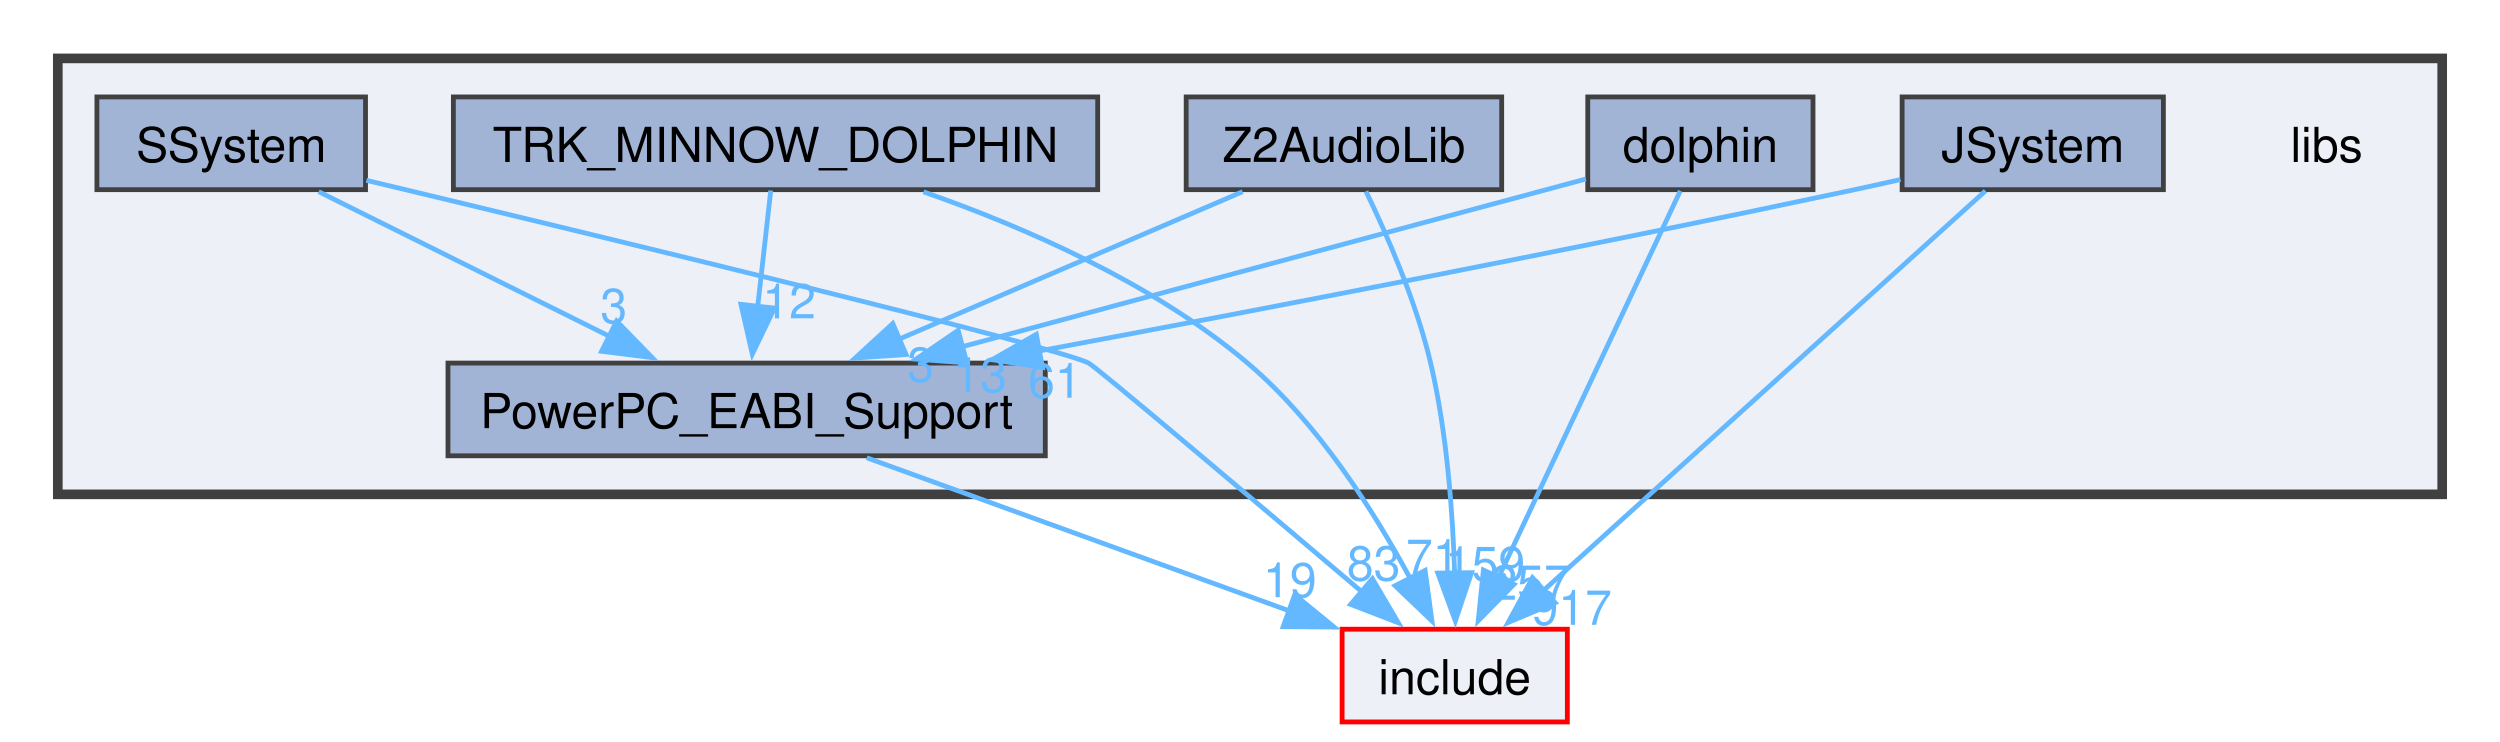
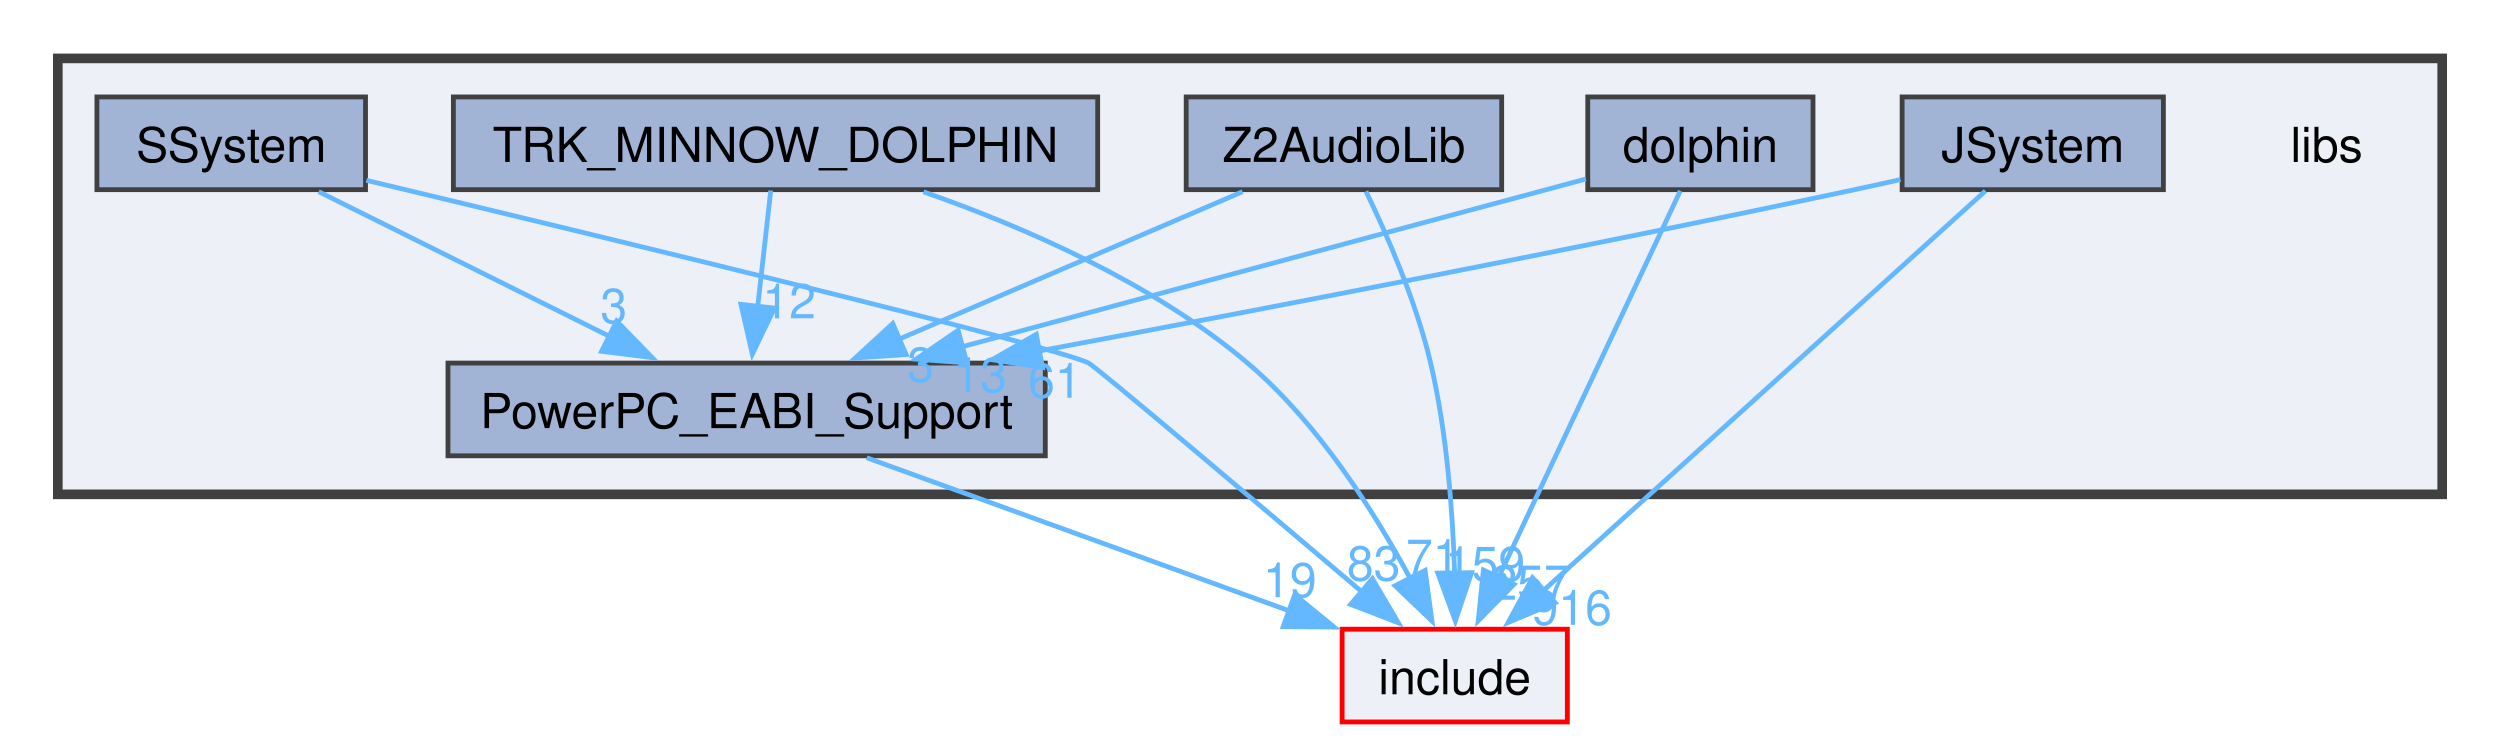
<svg xmlns="http://www.w3.org/2000/svg" xmlns:xlink="http://www.w3.org/1999/xlink" width="519pt" height="154pt" viewBox="0.00 0.00 519.00 153.75">
  <g id="graph0" class="graph" transform="scale(1 1) rotate(0) translate(4 149.75)">
    <g id="clust1" class="cluster">
      <g id="a_clust1">
        <a xlink:href="dir_6719ab1f1f7655efc2fa43f7eb574fd1.html" target="_top">
          <polygon fill="#edf0f7" stroke="#404040" stroke-width="2" points="8,-47.25 8,-137.75 503,-137.75 503,-47.25 8,-47.25" />
        </a>
      </g>
    </g>
    <g id="node1" class="node">
      <text text-anchor="middle" x="479" y="-116.25" font-family="Helvetica,sans-Serif" font-size="10.00">libs</text>
    </g>
    <g id="node2" class="node">
      <g id="a_node2">
        <a xlink:href="dir_22235b545bd11e9cf035754dc4797b88.html" target="_top" xlink:title="dolphin">
          <polygon fill="#a2b4d6" stroke="#404040" points="372.38,-129.75 325.62,-129.75 325.62,-110.5 372.38,-110.5 372.38,-129.75" />
          <text text-anchor="middle" x="349" y="-116.25" font-family="Helvetica,sans-Serif" font-size="10.00">dolphin</text>
        </a>
      </g>
    </g>
    <g id="node4" class="node">
      <g id="a_node4">
        <a xlink:href="dir_db1709413e4853dbf382363385ab04a7.html" target="_top" xlink:title="PowerPC_EABI_Support">
          <polygon fill="#a2b4d6" stroke="#404040" points="213,-74.5 89,-74.5 89,-55.25 213,-55.25 213,-74.5" />
          <text text-anchor="middle" x="151" y="-61" font-family="Helvetica,sans-Serif" font-size="10.00">PowerPC_EABI_Support</text>
        </a>
      </g>
    </g>
    <g id="edge2" class="edge">
      <g id="a_edge2">
        <a xlink:href="dir_000785_001309.html" target="_top">
          <path fill="none" stroke="#63b8ff" d="M325.23,-112.72C322.46,-111.97 319.67,-111.22 317,-110.5 275.83,-99.42 228.92,-86.81 195.49,-77.83" />
          <polygon fill="#63b8ff" stroke="#63b8ff" points="196.73,-74.54 186.16,-75.32 194.91,-81.3 196.73,-74.54" />
        </a>
      </g>
      <g id="a_edge2-headlabel">
        <a xlink:href="dir_000785_001309.html" target="_top" xlink:title="13">
          <text text-anchor="middle" x="199.48" y="-68.46" font-family="Helvetica,sans-Serif" font-size="10.00" fill="#63b8ff">13</text>
        </a>
      </g>
    </g>
    <g id="node8" class="node">
      <g id="a_node8">
        <a xlink:href="dir_d44c64559bbebec7f509842c48db8b23.html" target="_top" xlink:title="include">
          <polygon fill="#edf0f7" stroke="red" points="321.38,-19.25 274.62,-19.25 274.62,0 321.38,0 321.38,-19.25" />
          <text text-anchor="middle" x="298" y="-5.75" font-family="Helvetica,sans-Serif" font-size="10.00">include</text>
        </a>
      </g>
    </g>
    <g id="edge1" class="edge">
      <g id="a_edge1">
        <a xlink:href="dir_000785_000829.html" target="_top">
          <path fill="none" stroke="#63b8ff" d="M344.83,-110.25C336.61,-92.76 318.16,-53.52 307.03,-29.84" />
          <polygon fill="#63b8ff" stroke="#63b8ff" points="310.3,-28.56 302.88,-21 303.96,-31.54 310.3,-28.56" />
        </a>
      </g>
      <g id="a_edge1-headlabel">
        <a xlink:href="dir_000785_000829.html" target="_top" xlink:title="257">
          <text text-anchor="middle" x="313.75" y="-25.36" font-family="Helvetica,sans-Serif" font-size="10.00" fill="#63b8ff">257</text>
        </a>
      </g>
    </g>
    <g id="node3" class="node">
      <g id="a_node3">
        <a xlink:href="dir_003060a984452b2ac376c290647dff95.html" target="_top" xlink:title="JSystem">
          <polygon fill="#a2b4d6" stroke="#404040" points="445.12,-129.75 390.88,-129.75 390.88,-110.5 445.12,-110.5 445.12,-129.75" />
          <text text-anchor="middle" x="418" y="-116.25" font-family="Helvetica,sans-Serif" font-size="10.00">JSystem</text>
        </a>
      </g>
    </g>
    <g id="edge4" class="edge">
      <g id="a_edge4">
        <a xlink:href="dir_000873_001309.html" target="_top">
          <path fill="none" stroke="#63b8ff" d="M390.55,-112.61C387.33,-111.88 384.1,-111.16 381,-110.5 323.67,-98.26 258,-85.66 211.54,-76.98" />
          <polygon fill="#63b8ff" stroke="#63b8ff" points="212.42,-73.59 201.95,-75.2 211.14,-80.47 212.42,-73.59" />
        </a>
      </g>
      <g id="a_edge4-headlabel">
        <a xlink:href="dir_000873_001309.html" target="_top" xlink:title="61">
          <text text-anchor="middle" x="214.99" y="-67.3" font-family="Helvetica,sans-Serif" font-size="10.00" fill="#63b8ff">61</text>
        </a>
      </g>
    </g>
    <g id="edge3" class="edge">
      <g id="a_edge3">
        <a xlink:href="dir_000873_000829.html" target="_top">
          <path fill="none" stroke="#63b8ff" d="M408.18,-110.25C388.14,-92.13 342.25,-50.63 316.46,-27.32" />
          <polygon fill="#63b8ff" stroke="#63b8ff" points="318.84,-24.75 309.08,-20.64 314.15,-29.94 318.84,-24.75" />
        </a>
      </g>
      <g id="a_edge3-headlabel">
-         <a xlink:href="dir_000873_000829.html" target="_top" xlink:title="917">
-           <text text-anchor="middle" x="322.29" y="-20.17" font-family="Helvetica,sans-Serif" font-size="10.00" fill="#63b8ff">917</text>
+         <a xlink:href="dir_000873_000829.html" target="_top" xlink:title="916">
+           <text text-anchor="middle" x="322.29" y="-20.17" font-family="Helvetica,sans-Serif" font-size="10.00" fill="#63b8ff">916</text>
        </a>
      </g>
    </g>
    <g id="edge5" class="edge">
      <g id="a_edge5">
        <a xlink:href="dir_001309_000829.html" target="_top">
          <path fill="none" stroke="#63b8ff" d="M175.94,-54.84C200.13,-46.08 237.02,-32.71 263.91,-22.97" />
          <polygon fill="#63b8ff" stroke="#63b8ff" points="264.77,-26.39 272.98,-19.69 262.39,-19.8 264.77,-26.39" />
        </a>
      </g>
      <g id="a_edge5-headlabel">
        <a xlink:href="dir_001309_000829.html" target="_top" xlink:title="19">
          <text text-anchor="middle" x="263.78" y="-25.89" font-family="Helvetica,sans-Serif" font-size="10.00" fill="#63b8ff">19</text>
        </a>
      </g>
    </g>
    <g id="node5" class="node">
      <g id="a_node5">
        <a xlink:href="dir_1cd32b914603311b5711a192cd0b3625.html" target="_top" xlink:title="SSystem">
          <polygon fill="#a2b4d6" stroke="#404040" points="71.88,-129.75 16.12,-129.75 16.12,-110.5 71.88,-110.5 71.88,-129.75" />
          <text text-anchor="middle" x="44" y="-116.25" font-family="Helvetica,sans-Serif" font-size="10.00">SSystem</text>
        </a>
      </g>
    </g>
    <g id="edge7" class="edge">
      <g id="a_edge7">
        <a xlink:href="dir_001720_001309.html" target="_top">
          <path fill="none" stroke="#63b8ff" d="M62.15,-110.09C78.68,-101.87 103.34,-89.59 122.5,-80.06" />
          <polygon fill="#63b8ff" stroke="#63b8ff" points="124.01,-83.22 131.4,-75.63 120.89,-76.95 124.01,-83.22" />
        </a>
      </g>
      <g id="a_edge7-headlabel">
        <a xlink:href="dir_001720_001309.html" target="_top" xlink:title="3">
          <text text-anchor="middle" x="123.41" y="-82.81" font-family="Helvetica,sans-Serif" font-size="10.00" fill="#63b8ff">3</text>
        </a>
      </g>
    </g>
    <g id="edge6" class="edge">
      <g id="a_edge6">
        <a xlink:href="dir_001720_000829.html" target="_top">
          <path fill="none" stroke="#63b8ff" d="M72.05,-112.44C120.48,-100.86 215.26,-77.94 222,-74.5 223.64,-73.66 256.85,-45.57 278.83,-26.92" />
          <polygon fill="#63b8ff" stroke="#63b8ff" points="280.92,-29.73 286.28,-20.59 276.39,-24.4 280.92,-29.73" />
        </a>
      </g>
      <g id="a_edge6-headlabel">
        <a xlink:href="dir_001720_000829.html" target="_top" xlink:title="83">
          <text text-anchor="middle" x="281.17" y="-29.37" font-family="Helvetica,sans-Serif" font-size="10.00" fill="#63b8ff">83</text>
        </a>
      </g>
    </g>
    <g id="node6" class="node">
      <g id="a_node6">
        <a xlink:href="dir_6b67cfcdbcbf1df04fac4a98c3b947ab.html" target="_top" xlink:title="TRK_MINNOW_DOLPHIN">
          <polygon fill="#a2b4d6" stroke="#404040" points="223.88,-129.75 90.12,-129.75 90.12,-110.5 223.88,-110.5 223.88,-129.75" />
          <text text-anchor="middle" x="157" y="-116.25" font-family="Helvetica,sans-Serif" font-size="10.00">TRK_MINNOW_DOLPHIN</text>
        </a>
      </g>
    </g>
    <g id="edge9" class="edge">
      <g id="a_edge9">
        <a xlink:href="dir_001724_001309.html" target="_top">
          <path fill="none" stroke="#63b8ff" d="M156.01,-110.33C155.27,-103.74 154.22,-94.46 153.28,-86.07" />
          <polygon fill="#63b8ff" stroke="#63b8ff" points="156.78,-85.91 152.18,-76.36 149.82,-86.69 156.78,-85.91" />
        </a>
      </g>
      <g id="a_edge9-headlabel">
        <a xlink:href="dir_001724_001309.html" target="_top" xlink:title="12">
          <text text-anchor="middle" x="159.83" y="-83.78" font-family="Helvetica,sans-Serif" font-size="10.00" fill="#63b8ff">12</text>
        </a>
      </g>
    </g>
    <g id="edge8" class="edge">
      <g id="a_edge8">
        <a xlink:href="dir_001724_000829.html" target="_top">
          <path fill="none" stroke="#63b8ff" d="M187.72,-110.05C208.37,-102.84 235.31,-91.18 255,-74.5 269.65,-62.09 281.39,-43.5 288.88,-29.57" />
          <polygon fill="#63b8ff" stroke="#63b8ff" points="291.85,-31.46 293.27,-20.96 285.61,-28.28 291.85,-31.46" />
        </a>
      </g>
      <g id="a_edge8-headlabel">
        <a xlink:href="dir_001724_000829.html" target="_top" xlink:title="71">
          <text text-anchor="middle" x="293.44" y="-30.73" font-family="Helvetica,sans-Serif" font-size="10.00" fill="#63b8ff">71</text>
        </a>
      </g>
    </g>
    <g id="node7" class="node">
      <g id="a_node7">
        <a xlink:href="dir_604e56504269bc9a128cd8b15a4d6a95.html" target="_top" xlink:title="Z2AudioLib">
          <polygon fill="#a2b4d6" stroke="#404040" points="307.75,-129.75 242.25,-129.75 242.25,-110.5 307.75,-110.5 307.75,-129.75" />
          <text text-anchor="middle" x="275" y="-116.25" font-family="Helvetica,sans-Serif" font-size="10.00">Z2AudioLib</text>
        </a>
      </g>
    </g>
    <g id="edge11" class="edge">
      <g id="a_edge11">
        <a xlink:href="dir_001729_001309.html" target="_top">
          <path fill="none" stroke="#63b8ff" d="M253.97,-110.09C234.37,-101.68 204.89,-89.02 182.49,-79.4" />
          <polygon fill="#63b8ff" stroke="#63b8ff" points="184.1,-76.28 173.53,-75.55 181.34,-82.71 184.1,-76.28" />
        </a>
      </g>
      <g id="a_edge11-headlabel">
        <a xlink:href="dir_001729_001309.html" target="_top" xlink:title="3">
          <text text-anchor="middle" x="187.13" y="-70.62" font-family="Helvetica,sans-Serif" font-size="10.00" fill="#63b8ff">3</text>
        </a>
      </g>
    </g>
    <g id="edge10" class="edge">
      <g id="a_edge10">
        <a xlink:href="dir_001729_000829.html" target="_top">
          <path fill="none" stroke="#63b8ff" d="M279.57,-110.16C283.83,-101.34 289.98,-87.35 293,-74.5 296.4,-60.04 297.61,-43.29 297.99,-30.57" />
          <polygon fill="#63b8ff" stroke="#63b8ff" points="301.49,-30.99 298.13,-20.95 294.49,-30.9 301.49,-30.99" />
        </a>
      </g>
      <g id="a_edge10-headlabel">
        <a xlink:href="dir_001729_000829.html" target="_top" xlink:title="159">
          <text text-anchor="middle" x="304.3" y="-29.24" font-family="Helvetica,sans-Serif" font-size="10.00" fill="#63b8ff">159</text>
        </a>
      </g>
    </g>
  </g>
</svg>
